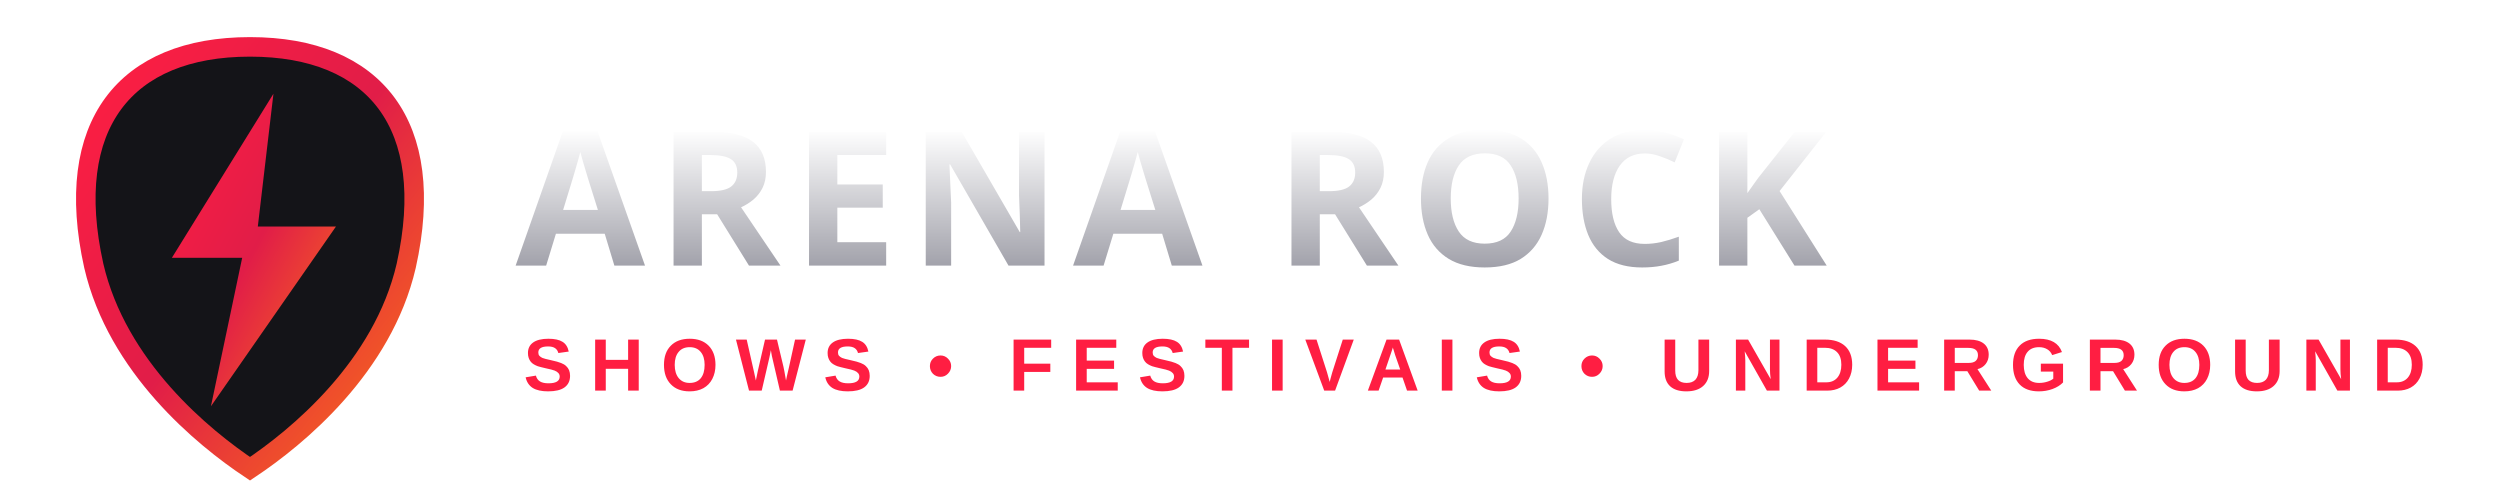
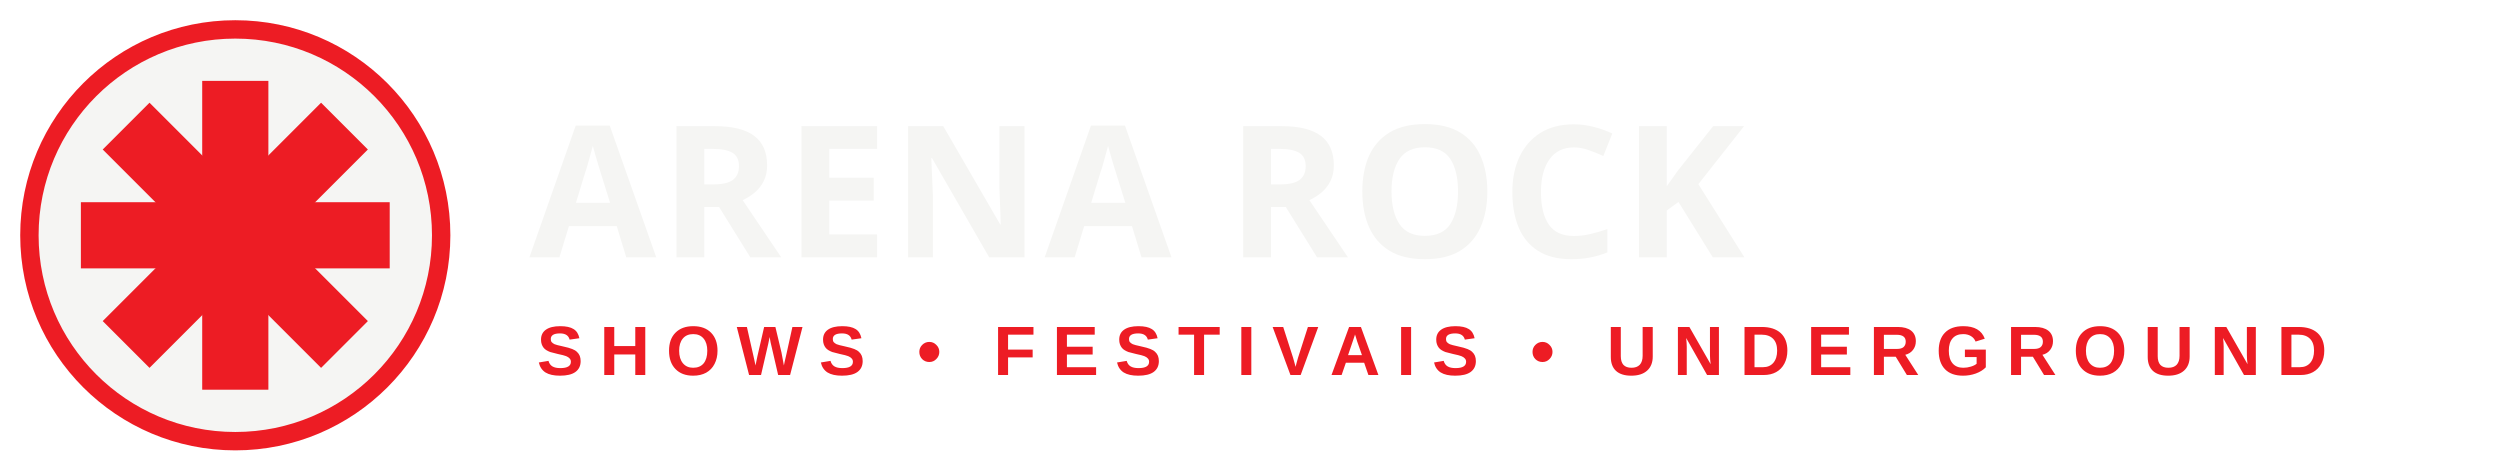
- <svg xmlns="http://www.w3.org/2000/svg" viewBox="0 0 320 64" fill="none">
-   <defs>
-     <linearGradient id="gradiente-chama" x1="0%" y1="0%" x2="100%" y2="100%">
-       <stop offset="0%" stop-color="#ff1e42" />
-       <stop offset="50%" stop-color="#e11d48" />
-       <stop offset="100%" stop-color="#f97316" />
-     </linearGradient>
-     <linearGradient id="gradiente-metal" x1="0%" y1="0%" x2="0%" y2="100%">
-       <stop offset="0%" stop-color="#ffffff" />
-       <stop offset="100%" stop-color="#a1a1aa" />
-     </linearGradient>
-   </defs>
-   <path d="M32 6 C48 6, 56 16, 52 34 C49 47, 38 56, 32 60 C26 56, 15 47, 12 34 C8 16, 16 6, 32 6 Z" fill="#141418" stroke="url(#gradiente-chama)" stroke-width="2.5" />
-   <path d="M35 12 L22 33 L31 33 L27 52 L43 29 L33 29 Z" fill="url(#gradiente-chama)" />
-   <text x="66" y="34" fill="url(#gradiente-metal)" font-family="'Arial Black', 'Impact', sans-serif" font-weight="900" font-size="24" letter-spacing="1.5">ARENA ROCK</text>
-   <text x="67" y="50" fill="#ff1e42" font-family="Arial, Helvetica, sans-serif" font-weight="700" font-size="9.5" letter-spacing="2.2">SHOWS • FESTIVAIS • UNDERGROUND</text>
+ <svg xmlns="http://www.w3.org/2000/svg" viewBox="0 0 340 64" fill="none">
+   <circle cx="32" cy="32" r="28" fill="#f5f5f3" stroke="#ed1c24" stroke-width="2.5" />
+   <g transform="translate(32, 32)" fill="#ed1c24">
+     <rect x="-4.5" y="-21" width="9" height="42" />
+     <rect x="-21" y="-4.5" width="42" height="9" />
+     <rect x="-4.5" y="-21" width="9" height="42" transform="rotate(45)" />
+     <rect x="-4.5" y="-21" width="9" height="42" transform="rotate(-45)" />
+   </g>
+   <text x="72" y="35" fill="#f5f5f3" font-family="'Archivo Black', 'Franklin Gothic Heavy', 'Arial Black', sans-serif" font-weight="900" font-size="25" letter-spacing="0.5">ARENA ROCK</text>
+   <text x="73" y="51" fill="#ed1c24" font-family="'Libre Franklin', 'Franklin Gothic Medium', Arial, sans-serif" font-weight="800" font-size="9.5" letter-spacing="2.2">SHOWS • FESTIVAIS • UNDERGROUND</text>
</svg>
